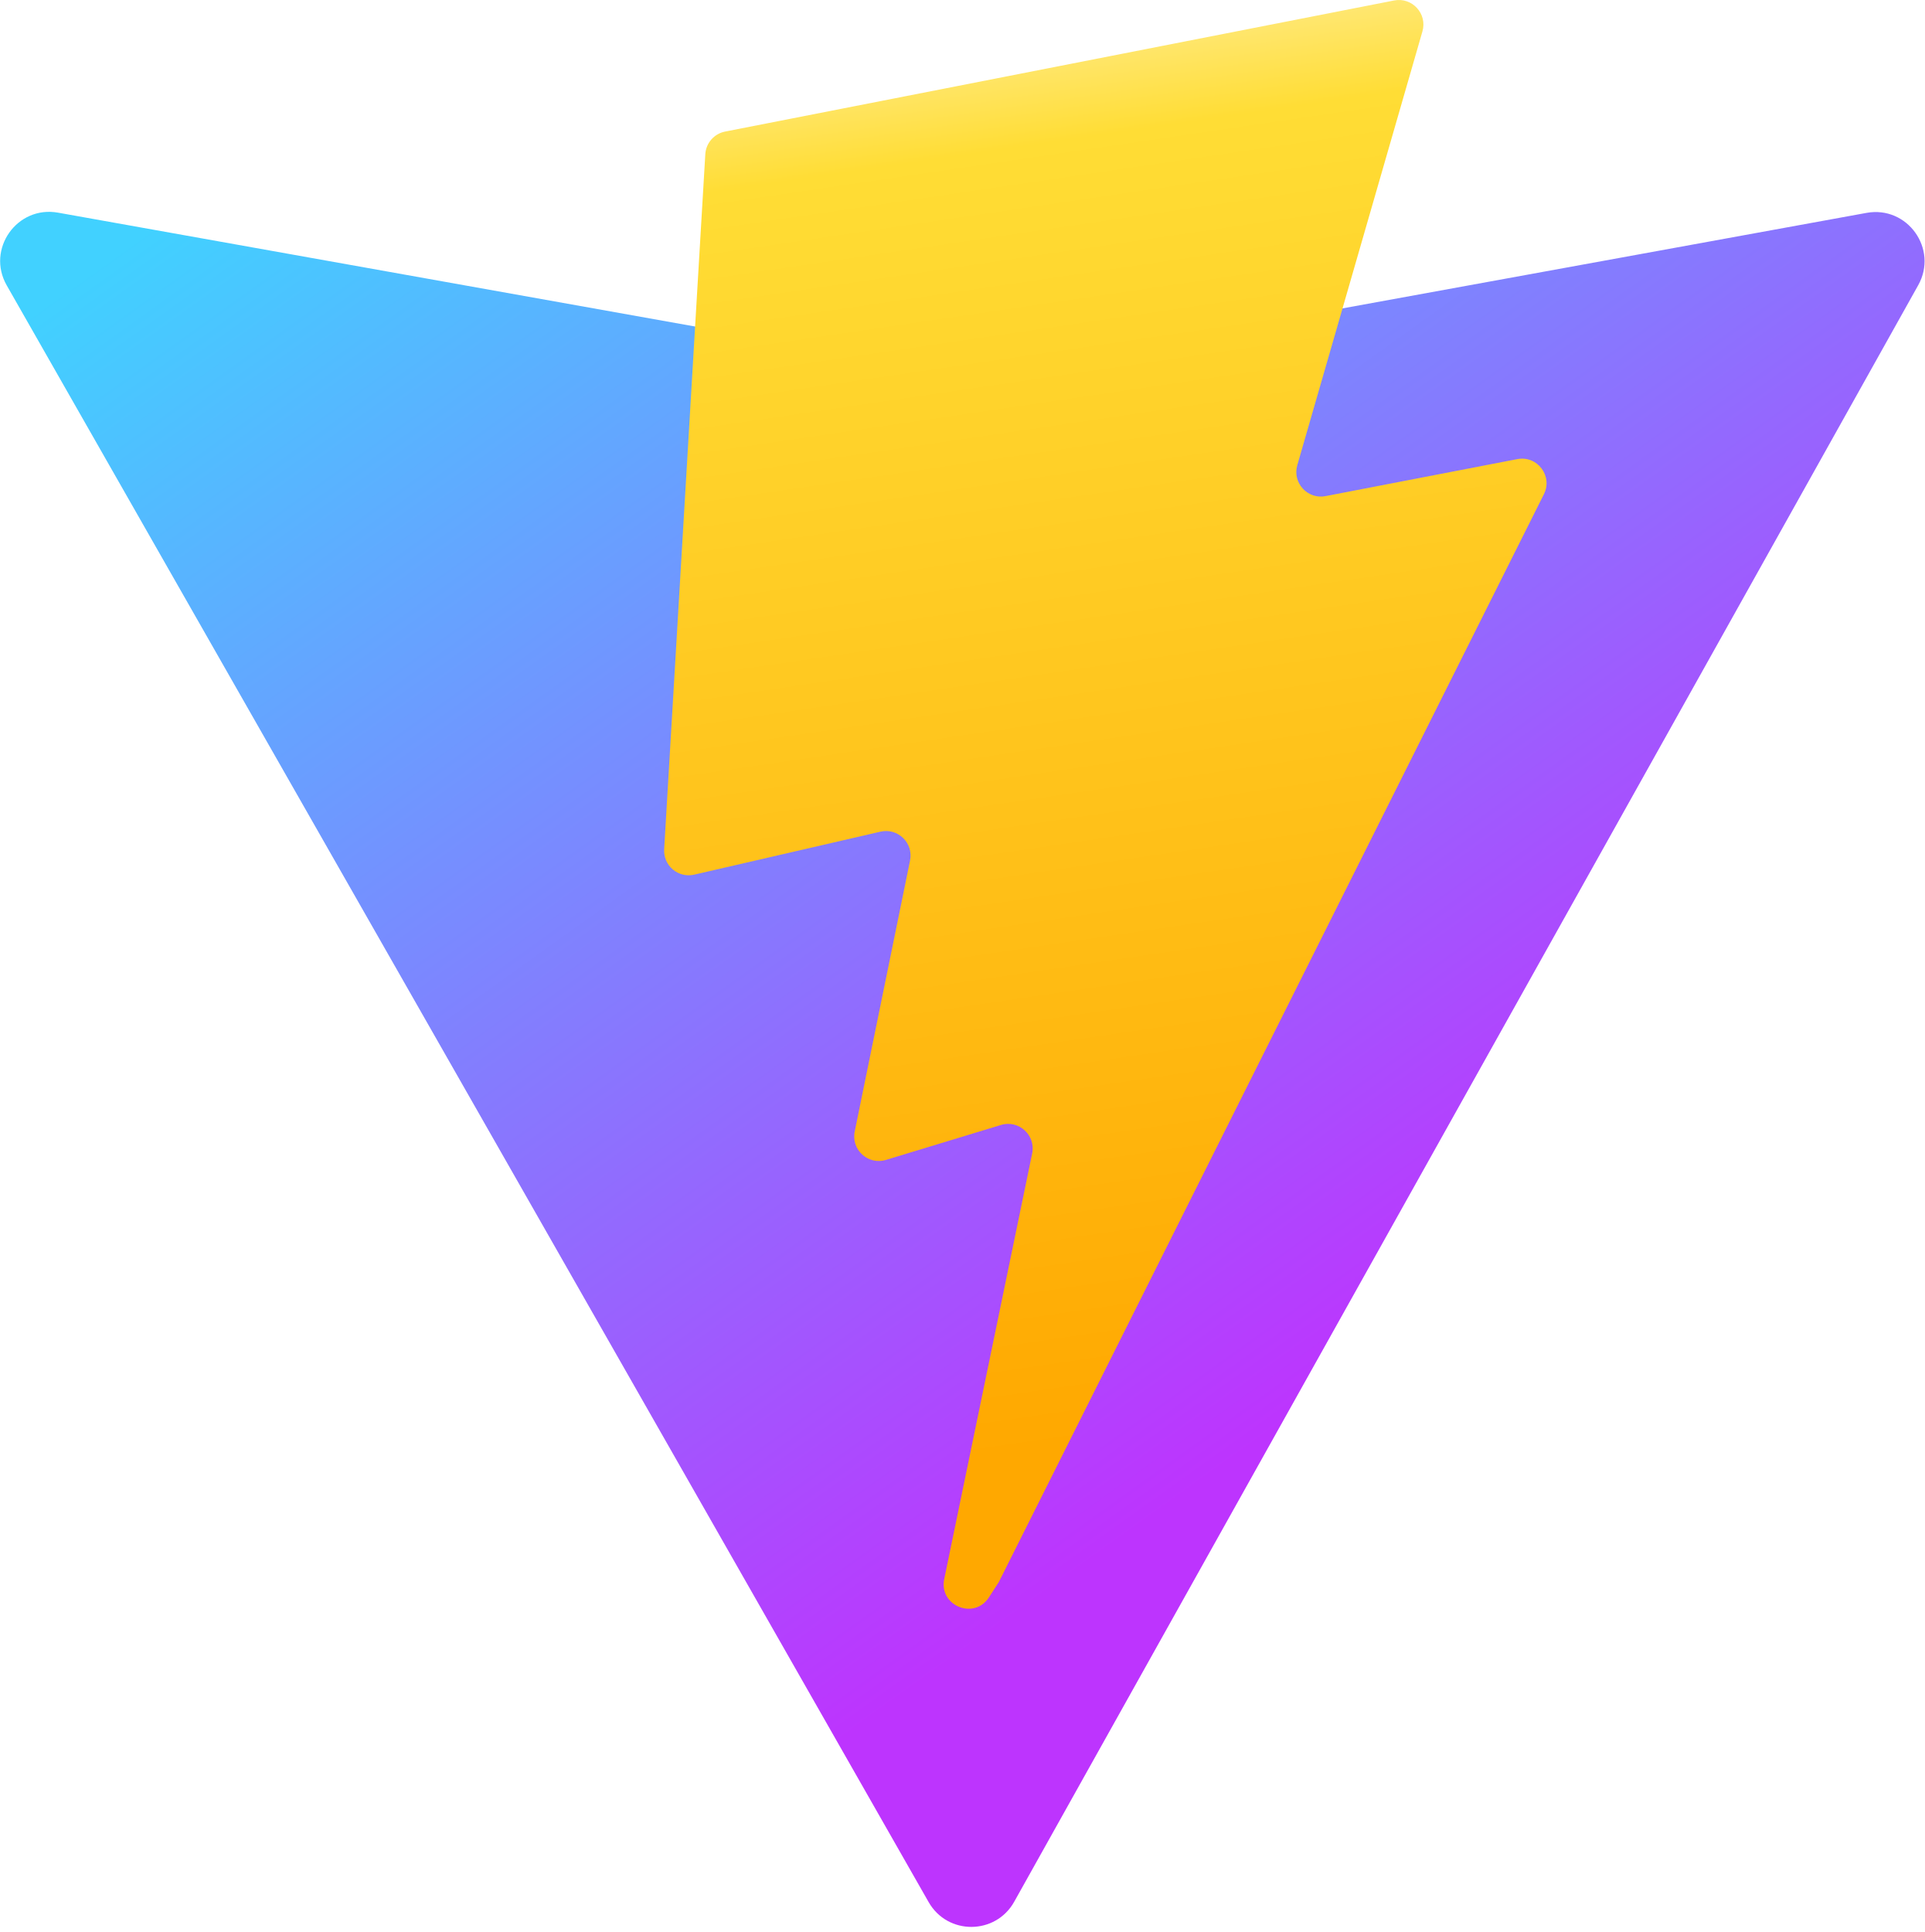
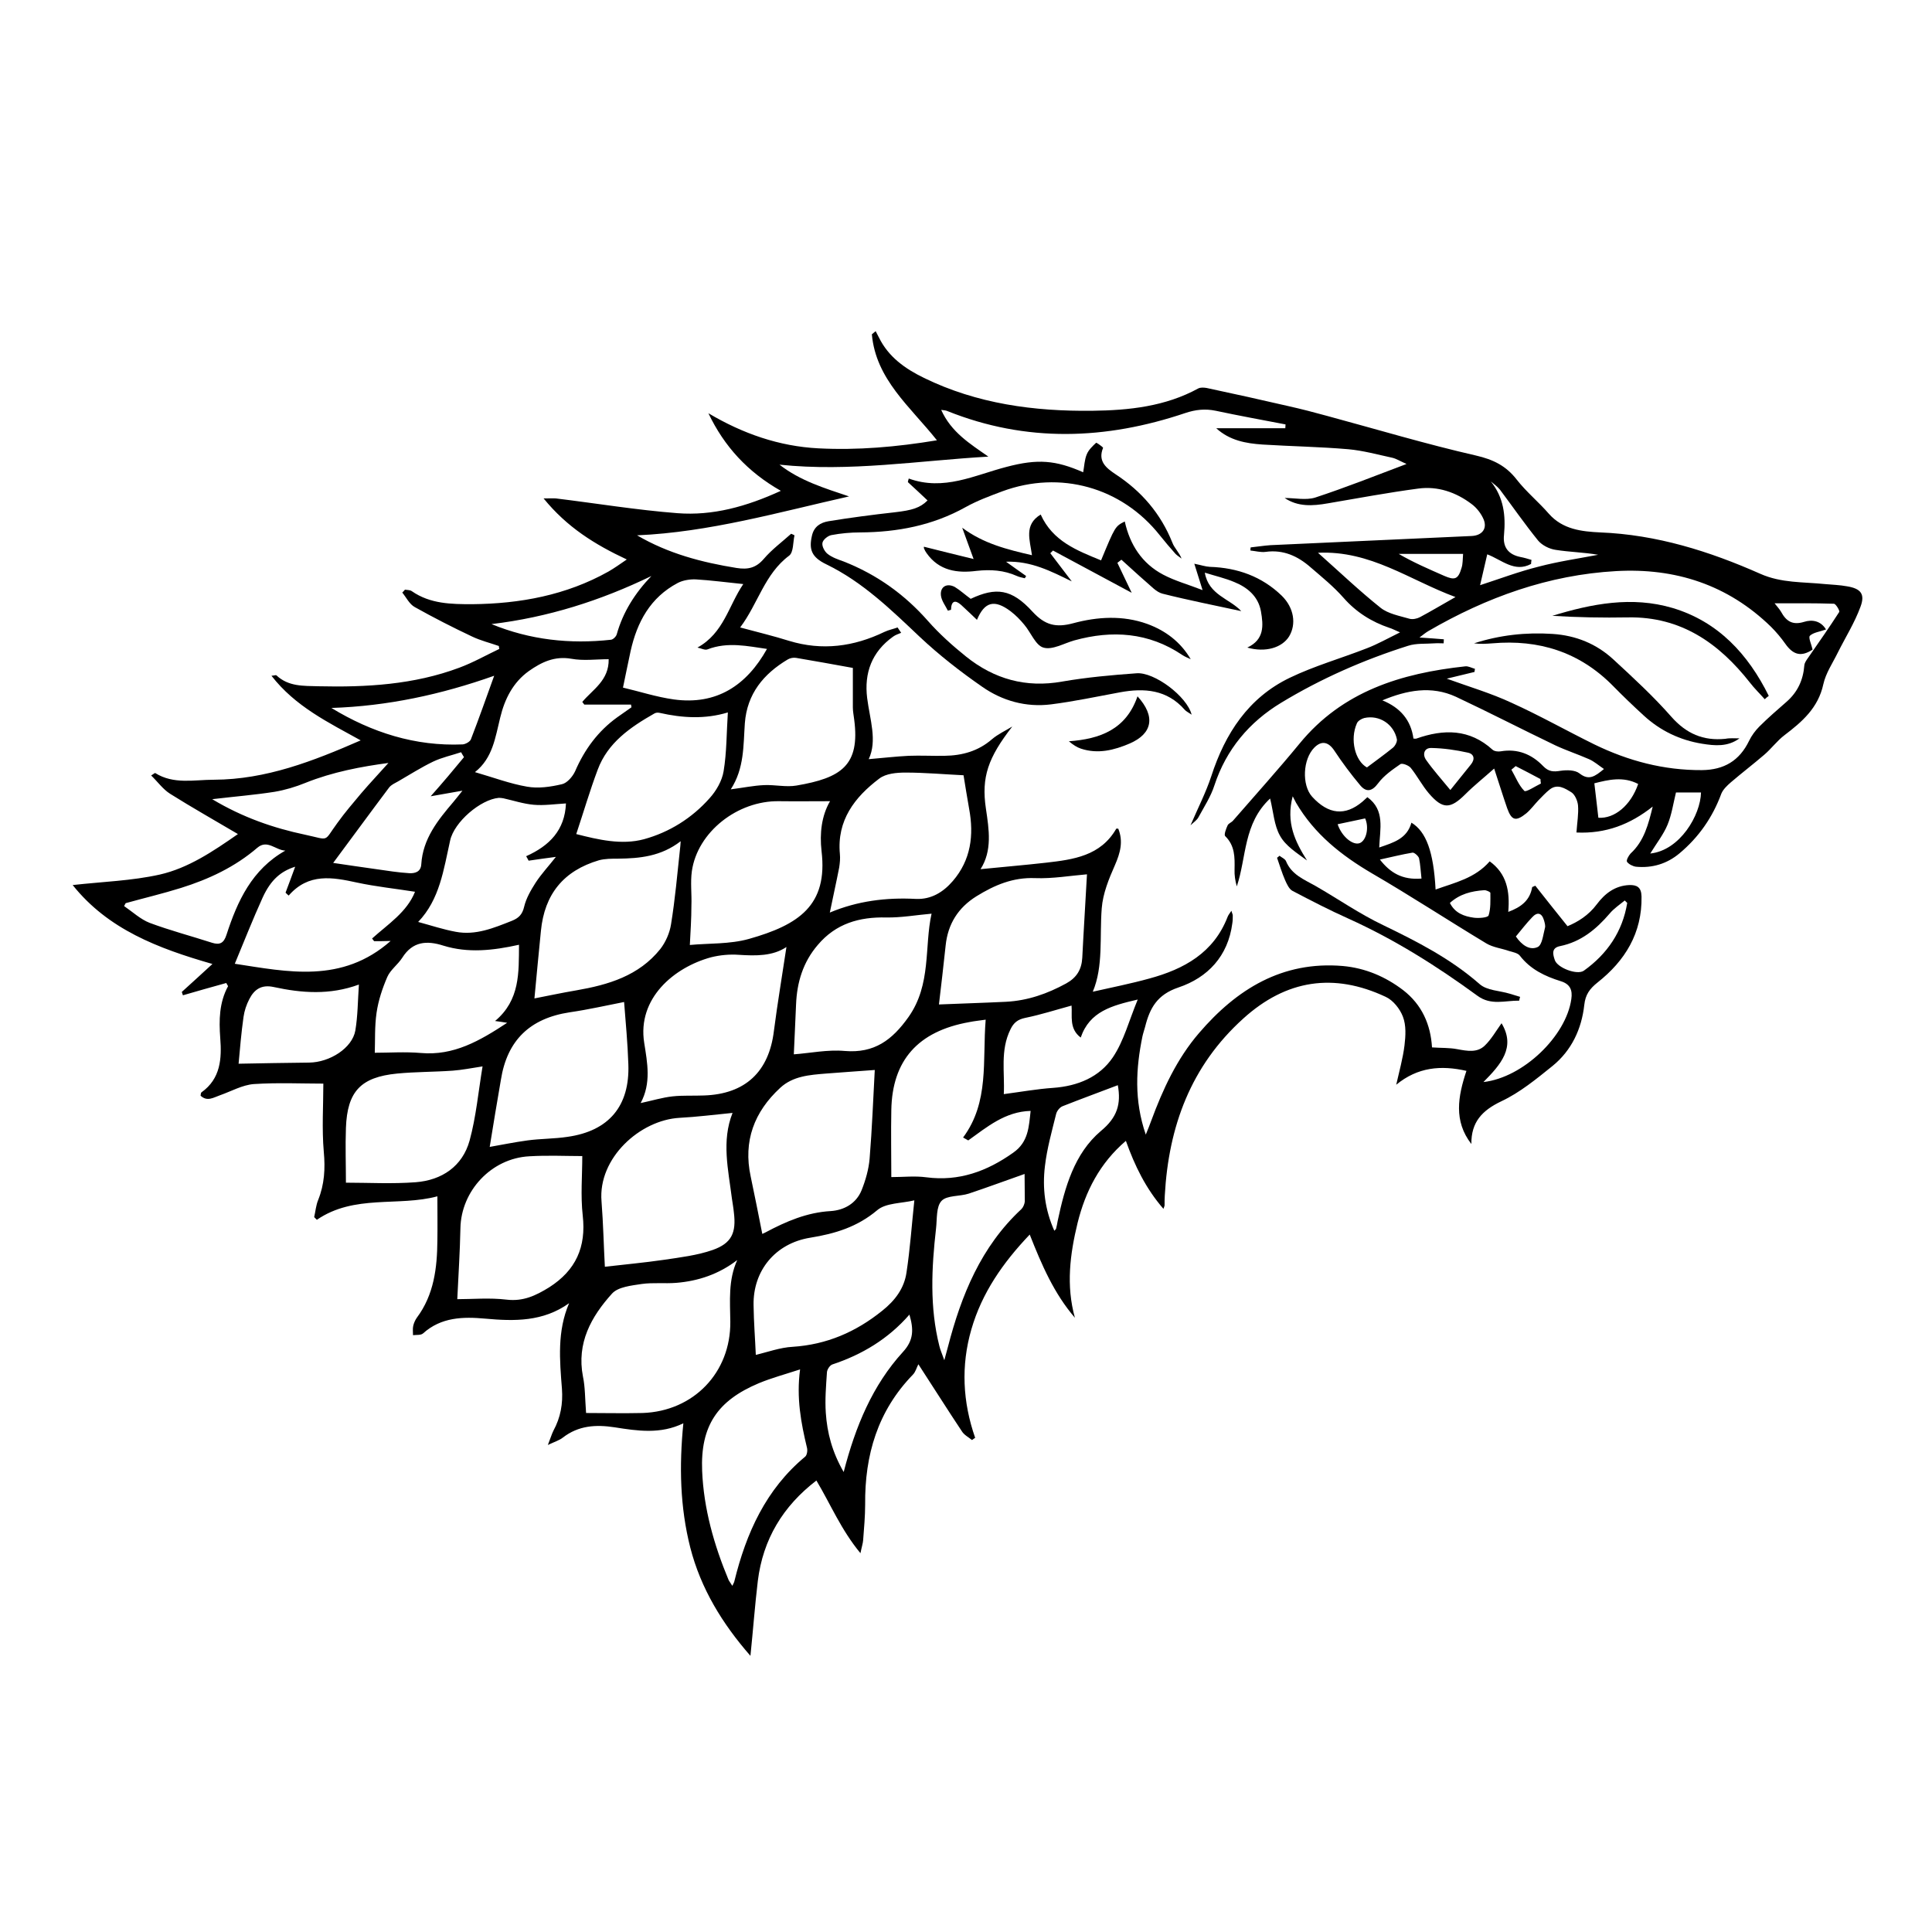
- <svg xmlns="http://www.w3.org/2000/svg" aria-hidden="true" role="img" class="iconify iconify--logos" width="31.88" height="32" preserveAspectRatio="xMidYMid meet" viewBox="0 0 256 257">
-   <defs>
-     <linearGradient id="IconifyId1813088fe1fbc01fb466" x1="-.828%" x2="57.636%" y1="7.652%" y2="78.411%">
-       <stop offset="0%" stop-color="#41D1FF" />
-       <stop offset="100%" stop-color="#BD34FE" />
-     </linearGradient>
-     <linearGradient id="IconifyId1813088fe1fbc01fb467" x1="43.376%" x2="50.316%" y1="2.242%" y2="89.03%">
-       <stop offset="0%" stop-color="#FFEA83" />
-       <stop offset="8.333%" stop-color="#FFDD35" />
-       <stop offset="100%" stop-color="#FFA800" />
-     </linearGradient>
-   </defs>
-   <path fill="url(#IconifyId1813088fe1fbc01fb466)" d="M255.153 37.938L134.897 252.976c-2.483 4.44-8.862 4.466-11.382.048L.875 37.958c-2.746-4.814 1.371-10.646 6.827-9.67l120.385 21.517a6.537 6.537 0 0 0 2.322-.004l117.867-21.483c5.438-.991 9.574 4.796 6.877 9.62Z" />
-   <path fill="url(#IconifyId1813088fe1fbc01fb467)" d="M185.432.063L96.44 17.501a3.268 3.268 0 0 0-2.634 3.014l-5.474 92.456a3.268 3.268 0 0 0 3.997 3.378l24.777-5.718c2.318-.535 4.413 1.507 3.936 3.838l-7.361 36.047c-.495 2.426 1.782 4.5 4.151 3.78l15.304-4.649c2.372-.72 4.652 1.36 4.15 3.788l-11.698 56.621c-.732 3.542 3.979 5.473 5.943 2.437l1.313-2.028l72.516-144.72c1.215-2.423-.88-5.186-3.54-4.672l-25.505 4.922c-2.396.462-4.435-1.77-3.759-4.114l16.646-57.705c.677-2.35-1.37-4.583-3.769-4.113Z" />
+ <svg xmlns="http://www.w3.org/2000/svg" version="1.1" id="Layer_1" x="0px" y="0px" viewBox="0 0 864 864" style="enable-background:new 0 0 864 864;" xml:space="preserve">
+   <g>
+     <path d="M739.1,360.7c-10.1,8-21,12.2-34.1,11.6c0.3-4.5,1-8.3,0.7-12.1c-0.2-2.1-1.4-4.9-3-5.9c-2.8-1.7-6.2-4-9.7-1.2   c-1.8,1.4-3.4,3.2-5,4.8c-1.8,1.9-3.4,4.1-5.4,5.8c-4.7,3.8-6.6,3.3-8.6-2.3c-1.9-5.5-3.6-11-5.8-17.7c-4.7,4.2-9,7.6-12.8,11.4   c-6.8,6.8-10.2,6.9-16.4-0.3c-3-3.5-5.2-7.8-8.1-11.4c-0.9-1.1-3.7-2.2-4.6-1.7c-3.6,2.5-7.4,5.1-10,8.6c-2.8,3.8-5.4,4-8,0.9   c-4.1-4.9-8-10.1-11.5-15.4c-2.6-4-5.7-4.8-9-1.5c-5.2,5.2-5.7,16.8-1,22c7.3,8,14.8,8.7,22.5,2.2c0.6-0.5,1.2-1.1,2.2-2   c8,5.8,5.6,14.2,5.3,22.5c6.4-2.2,12.4-3.9,14.4-11.1c6.6,4,9.9,13,10.8,29.9c8.6-3.1,17.6-5,24.2-12.6c7.6,5.5,9.1,13.3,8.3,22.6   c5.7-2.1,9.7-5.1,10.7-11.1c0.5-0.2,0.9-0.4,1.4-0.6c4.6,5.9,9.3,11.7,14.4,18.1c4.4-1.8,9.4-4.8,13.1-9.8   c3.6-4.8,8.1-8.3,14.5-8.6c3.5-0.1,5.4,1,5.5,5.1c0.3,16.4-7.4,28.8-19.7,38.5c-3.5,2.8-5.4,5.4-5.9,10   c-1.2,10.8-5.7,20.4-14.2,27.3c-7.2,5.8-14.6,11.9-22.9,15.8c-8.6,4.1-13.5,9.3-13.4,19.1c-8-10.3-6-21.3-2.2-32.7   c-11.4-2.6-21.8-1.7-31.4,6.2c1.4-6.2,3-11.9,3.7-17.6c0.5-4.2,0.8-8.9-0.7-12.8c-1.3-3.5-4.4-7.4-7.7-8.9   c-23.2-10.9-44.5-7.7-63.7,9.7c-23.5,21.2-33.4,48.3-35.1,79.1c-0.1,1.5-0.1,3-0.1,4.5c0,0.2-0.1,0.3-0.5,1.5   c-7.9-9.1-12.8-19.2-16.8-30.4c-11.7,10-18.1,22.6-21.6,36.7c-3.4,14-5.2,28-1.2,42.4c-9.3-10.8-14.8-23.5-20.2-37.2   c-12,12.6-21.4,26.1-26.1,42.4c-4.7,16.2-3.9,32.5,1.7,48.5c-0.5,0.3-0.9,0.6-1.4,1c-1.6-1.3-3.6-2.3-4.6-4   c-6.2-9.3-12.1-18.7-19.4-29.9c-0.8,1.5-1.2,3.4-2.5,4.7c-15.7,16.2-21.5,35.9-21.3,58c0,5.3-0.5,10.6-0.9,16   c-0.1,1.4-0.6,2.8-1.2,5.8c-8.7-10.5-13.3-21.8-19.7-32.5c-15,11.5-23.9,26.3-26.2,44.9c-1.3,10.9-2.1,21.8-3.3,33.5   c-12.6-14.4-22.2-30.1-26.9-48.4c-4.6-18.1-5-36.5-3.1-55.6c-10.2,5-20.6,3.4-30.7,1.8c-8.5-1.3-16.2-0.8-23.2,4.6   c-1.5,1.2-3.5,1.8-6.7,3.3c1.2-3,1.7-4.8,2.5-6.4c3.2-5.9,4.3-12,3.8-18.8c-1-12.7-2.2-25.6,3.2-38.2c-11.6,8.3-24.4,8.1-37.5,6.9   c-9.9-0.9-19.7-0.7-27.8,6.6c-1,0.9-3,0.6-4.5,0.8c0-1.4-0.2-2.9,0.1-4.2c0.3-1.3,0.9-2.6,1.6-3.6c7.7-10.3,9.1-22.3,9.2-34.6   c0.1-6.5,0-12.9,0-19.7c-17.4,4.7-37.1-1-53.9,10.5c-0.4-0.4-0.8-0.8-1.2-1.2c0.6-2.6,0.8-5.3,1.8-7.7c2.8-7,3.2-14,2.5-21.5   c-0.9-10.3-0.2-20.8-0.2-30.5c-9.5,0-20.4-0.5-31.1,0.2c-5.1,0.4-10,3.2-15.1,5c-2.9,1-5.7,3-8.7,0.2c0.1-0.6,0.1-1.3,0.4-1.5   c8.6-6.1,9.1-15.2,8.4-24.2c-0.6-8.1-0.5-15.9,3.5-23.3c-0.3-0.5-0.6-0.9-0.8-1.4c-6.5,1.8-12.9,3.6-19.4,5.5   c-0.2-0.5-0.3-1-0.5-1.5c4.3-3.9,8.6-7.8,13.7-12.5c-24.4-7-46.7-15.5-62.5-35.3c13.4-1.5,26.5-1.9,39-4.7   c12.7-2.9,23.7-10.3,34.9-18.1c-10.5-6.2-20.6-11.9-30.3-18c-3.2-2-5.5-5.3-8.5-8.2c1.3-0.8,1.7-1.2,1.8-1.1c8.3,5.2,17.4,3,26.3,3   c23.3-0.1,44.3-8.3,65.6-17.6c-14.4-8-29.2-15.1-39.9-28.9c1.4-0.1,2-0.4,2.2-0.2c5.4,5.1,12.1,4.7,18.8,4.9   c21.4,0.5,42.7-0.7,63-8.3c6.2-2.3,12-5.6,17.9-8.4c-0.1-0.4-0.2-0.9-0.2-1.3c-4-1.4-8.1-2.4-11.9-4.2c-8.7-4.1-17.3-8.5-25.7-13.2   c-2.4-1.3-3.8-4.3-5.6-6.5c0.4-0.4,0.8-0.8,1.2-1.3c1.1,0.2,2.3,0.1,3.1,0.7c8.2,5.7,17.7,5.8,26.9,5.8c21.4-0.2,42.1-4,61-14.6   c2.6-1.5,5-3.2,8.2-5.4c-14.3-6.7-26.7-14.4-37.2-27.3c2.8,0,4.1-0.1,5.5,0c18.1,2.2,36.2,5.2,54.4,6.6c15.7,1.2,30.7-2.9,46.2-10   c-14.8-8.4-25.3-19.8-32.4-34.7c15.3,9.1,31.6,14.8,49.2,15.7c17.5,0.9,34.9-0.6,53-3.6c-11.9-15-27.3-27.2-29.1-47.4   c0.6-0.5,1.1-0.9,1.7-1.4c0.5,1,1,1.9,1.5,2.9c4.3,8.7,11.7,13.9,20.1,18c23.8,11.6,49.2,15,75.3,14.7c16.4-0.2,32.6-1.9,47.4-10   c1-0.5,2.5-0.4,3.7-0.2c12.2,2.6,24.4,5.3,36.5,8.1c5.8,1.3,11.6,2.8,17.4,4.4c22.2,6,44.2,12.6,66.5,17.7   c7.8,1.8,13.5,4.6,18.3,10.8c4.3,5.5,9.8,10,14.4,15.3c6.2,7,14.7,7.9,22.9,8.3c25.3,1,48.8,8.4,71.6,18.5   c9.4,4.2,19.2,3.6,28.9,4.6c3.3,0.3,6.7,0.4,9.9,1c6.1,1,8.2,3.4,6,9.2c-2.6,7.1-6.7,13.6-10.1,20.4c-2.3,4.7-5.4,9.2-6.5,14.2   c-2.3,10.6-9.5,16.8-17.4,22.8c-3.3,2.5-5.9,6.1-9.1,8.8c-4.9,4.2-10,8.1-14.9,12.3c-1.6,1.4-3.4,3.1-4.2,5   c-3.9,10.6-10.1,19.5-18.7,26.7c-5.6,4.7-12.2,6.7-19.5,6c-1.4-0.2-3.2-1.1-4-2.2c-0.4-0.7,0.7-2.7,1.6-3.7   C735.3,376.1,737.2,368.5,739.1,360.7z M512.4,507.4c1.1-2.7,1.8-4.4,2.4-6.1c5.2-14.1,11.5-27.8,21.4-39.3   c16.8-19.6,37.2-32.3,64.3-30c10,0.9,19,4.7,27,10.8c8.4,6.5,12.3,15.4,12.9,25.6c4,0.3,7.7,0.1,11.3,0.8c4.4,0.8,8.9,1.7,12.3-1.6   c2.9-2.8,5-6.5,7.5-10c6.5,10.8-0.4,18.5-8.1,26.3c17.8-2,37-20.6,39.3-37.1c0.6-4-0.5-6.7-4.7-8c-7.1-2.2-13.6-5.3-18.3-11.4   c-0.9-1.2-3.1-1.6-4.8-2.1c-3.4-1.2-7.2-1.6-10.2-3.4c-17.1-10.3-33.9-21.3-51.1-31.3c-13.8-8.1-25.8-17.6-34-31.6   c-0.3-0.6-0.6-1.2-1.5-2.9c-3.1,11.8,1.1,20.3,6.4,28.7c-4.6-3.4-9.6-6.5-12.1-11.1c-2.6-4.6-2.9-10.5-4.4-16.6   c-12,11.2-10.5,26.2-14.9,39.3c-0.7-2.5-1.1-5-1-7.6c0.1-5.4,0.2-10.6-4.2-14.9c-0.6-0.6,0.4-3.3,1.1-4.8c0.4-0.9,1.8-1.3,2.5-2.2   c9.9-11.4,20.1-22.7,29.7-34.4c19.2-23.4,45.4-31.4,74-34.5c1.4-0.2,2.9,0.7,4.4,1.1c-0.1,0.5-0.1,0.9-0.2,1.4c-4.2,1-8.3,2-12.4,3   c9.9,3.6,19.8,6.5,29,10.8c12.6,5.7,24.6,12.5,37,18.6c15.2,7.4,31.1,11.6,48.1,11.5c9.9-0.1,16.8-4.2,21.1-13.1   c1.1-2.3,2.8-4.6,4.6-6.4c3.9-3.9,8.1-7.5,12.2-11.1c4.9-4.3,7.4-9.7,7.9-16.2c0.1-1.2,0.9-2.3,1.6-3.3c4.7-6.8,9.5-13.6,14-20.6   c0.4-0.5-1.5-3.6-2.3-3.7c-8.7-0.3-17.4-0.2-26.6-0.2c1.2,1.5,2.2,2.6,2.9,3.8c2.3,4.2,5.1,6.1,10.3,4.5c3.4-1.1,7.4-0.6,9.8,3.4   c-2.7,1-5.6,1.3-7.2,2.8c-0.8,0.8,0.7,3.9,1.2,6.2c-5,3.3-8.6,2.5-12.2-2.6c-1.9-2.7-4.1-5.3-6.4-7.6   c-19.3-18.8-42.8-26.4-69.3-24.9c-30.2,1.7-57.9,11.7-83.9,26.8c-1.2,0.7-2.3,1.6-4,2.9c4.3,0.3,7.6,0.5,10.9,0.8   c0,0.6-0.1,1.2-0.1,1.8c-1.4,0-2.8-0.1-4.1,0c-3.9,0.3-8.1-0.1-11.8,1.1c-19.9,6.3-39,14.7-56.8,25.5   c-14.2,8.6-24.5,20.8-29.8,36.9c-1.6,5-4.6,9.6-7.1,14.2c-0.7,1.4-2.2,2.3-3.6,3.7c3.3-7.7,6.9-14.7,9.3-22   c6.2-19.1,16.6-35.1,35.1-44c11-5.3,23-8.7,34.5-13.2c4.7-1.8,9.1-4.3,14.8-7.1c-2.6-1.1-3.6-1.7-4.7-2c-8-2.7-14.9-7-20.6-13.5   c-4.4-5-9.6-9.2-14.7-13.6c-5.7-5-12.2-8-20.1-6.9c-2.2,0.3-4.6-0.4-6.8-0.6c0-0.5,0-0.9,0.1-1.4c3-0.3,5.9-0.8,8.9-1   c30-1.4,59.9-2.7,89.9-4.1c4.6-0.2,7.1-3.2,5.4-7.4c-1.1-2.6-3.1-5.2-5.4-6.9c-7-5.3-15.2-8.1-23.9-6.9   c-13.5,1.8-26.9,4.3-40.4,6.6c-6.8,1.2-13.4,1.6-19.3-2.4c4.6,0,9.6,1.1,13.7-0.2c13.4-4.4,26.5-9.6,40.8-15   c-2.9-1.3-4.6-2.4-6.4-2.8c-6.5-1.4-13-3.2-19.6-3.8c-12.8-1.1-25.6-1.3-38.4-2.1c-7.4-0.5-14.7-1.8-20.7-7.3c10.6,0,20.7,0,30.9,0   c0-0.6,0.1-1.2,0.1-1.7c-10.4-2-20.9-3.9-31.2-6.1c-4.8-1-9.1-0.5-13.6,1c-35.6,12-71.1,13.3-106.5-0.9c-0.7-0.3-1.4-0.3-2.7-0.5   c4.5,10,12.8,15.1,21.1,20.9c-31.2,1.8-62,6.9-93.4,3.6c9.2,7.2,20.1,10.5,31.1,14.2c-31.6,7.1-62.5,16-94.8,17.4   c14,8.2,29,12.1,44.5,14.6c5.1,0.8,8.7,0,12.2-4.1c3.6-4.2,8.1-7.5,12.2-11.2c0.5,0.2,1,0.4,1.5,0.7c-0.7,3.1-0.4,7.6-2.4,9.1   c-11,8.2-13.9,21.5-21.9,32.1c7.8,2.1,14.9,3.8,21.9,6c14.8,4.5,28.9,2.6,42.6-4c1.9-0.9,4-1.3,5.9-2c0.5,0.8,1.1,1.6,1.6,2.4   c-1.2,0.5-2.5,0.9-3.6,1.7c-9.5,6.8-13,16.2-11.6,27.5c1.2,9.5,4.6,19,0.7,27.3c6-0.5,12-1.2,17.9-1.5c5.3-0.2,10.7,0.1,16,0   c7.9-0.1,15.1-2.1,21.2-7.4c2.7-2.3,6-3.8,9.1-5.7c-10.8,13.9-13.9,22.6-11.8,36.7c1.4,9.4,2.9,18.8-2.4,27.1   c9.9-1,19.6-1.8,29.3-2.9c12.2-1.4,24.4-3,31.4-15.2c0.1-0.1,0.6,0,0.9,0c2.3,5.7,0.9,10.8-1.5,16.3c-2.7,6.1-5.4,12.7-5.9,19.3   c-1,12.8,0.8,25.9-4,37.3c8.4-1.9,17-3.6,25.3-5.9c15.5-4.2,28.8-11.5,35-27.6c0.3-0.8,0.9-1.5,1.7-2.7c0.3,1.2,0.6,1.6,0.6,2.1   c0,1.2,0,2.3-0.2,3.5c-1.9,14.7-11,24.3-24.1,28.7c-9.5,3.2-12.8,9.2-14.9,17.6c-0.4,1.5-0.9,2.9-1.2,4.3   C508,477.7,507.1,492,512.4,507.4z M262.1,631.9c7.7,0,16.5,0.2,25.3,0c22.8-0.8,39.4-18.1,39.2-40.8c-0.1-9.3-1-18.6,3.1-27.6   c-8.2,6.3-17.4,9.4-27.3,10.2c-5.1,0.4-10.4-0.2-15.4,0.5c-4.6,0.7-10.6,1.3-13.3,4.3c-9.3,10.3-15.9,22.1-13,37.1   C261.7,620.3,261.6,625.3,262.1,631.9z M327.6,497.7c-8.2,0.8-16,1.8-23.7,2.2c-17.7,1-36.5,18-34.9,37.3c0.8,10.2,1,20.4,1.5,29.3   c8.5-1,17.5-1.8,26.4-3.1c7.4-1.1,14.9-2,21.8-4.4c8.5-3,10.6-7.7,9.5-16.7c-0.2-2.1-0.6-4.3-0.9-6.4   C325.7,523.1,322.6,510.3,327.6,497.7z M351.7,423.5c-6.1,4.1-13.6,4-21.3,3.5c-4.1-0.3-8.4,0.1-12.4,1.1   c-16.6,4.5-33.1,18.4-29.9,38.3c1.4,8.9,3.2,18-1.6,26.9c5.2-1.1,9.7-2.5,14.3-3c4.6-0.5,9.3-0.2,14-0.4   c18.5-0.6,29.1-10.6,31.3-28.9C347.7,448.6,349.8,436.2,351.7,423.5z M391.2,478.5c-6.6,0.5-14.2,1-21.8,1.6   c-7.3,0.6-14.8,1.1-20.5,6.4c-11.6,10.7-16.6,23.8-13.2,39.6c1.8,8.5,3.5,17.1,5.2,25.7c0,0,0.8-0.3,1.5-0.7   c9.2-4.9,18.5-8.9,29.1-9.5c6-0.4,11.4-3.4,13.8-9.3c1.8-4.5,3.2-9.4,3.6-14.2C390,504.7,390.5,491.3,391.2,478.5z M408.9,536.8   c-5.8,1.4-12.7,1.1-16.6,4.4c-8.9,7.5-18.8,10.5-29.9,12.3c-15.7,2.5-25.7,14.8-25.4,30.2c0.1,7.6,0.7,15.1,1,22.2   c5.2-1.2,10.8-3.3,16.5-3.6c15.2-1,28.2-6.6,40-16.1c5.8-4.6,9.9-10.1,10.9-17.2C407,558.5,407.7,548.1,408.9,536.8z M260.4,517   c-7.2,0-15.5-0.4-23.7,0.1c-17,0.9-30.5,15.5-30.8,32.2c-0.2,10.5-0.9,21-1.4,31.7c6.7,0,14.5-0.7,22,0.2   c7.5,0.9,13.1-1.8,19.1-5.5c11.9-7.6,16.6-18,15-32.1C259.6,534.7,260.4,525.7,260.4,517z M308.5,422.6c8.4-0.8,17.8-0.3,26.4-2.7   c22.3-6.3,35.4-15,32.5-39.3c-0.9-7.9,0-15.8,3.8-22.3c-7.6,0-15.2,0.1-22.8,0c-18.6-0.3-36.5,13.8-39,31.3c-0.7,5,0,10.3-0.2,15.4   C309.2,410.8,308.8,416.7,308.5,422.6z M486.1,391c-7.4,0.6-15.3,2-23.2,1.7c-9.9-0.4-18.1,3.1-26.2,8.1   c-8.2,5.1-12.8,12.4-13.8,22c-1,9.1-2,18.3-3,26.4c9.5-0.4,19.7-0.7,30-1.2c9.7-0.5,18.5-3.6,26.9-8.2c4.7-2.6,6.9-6.2,7.2-11.5   C484.6,416.1,485.4,404,486.1,391z M239,446.5c5.7-1.1,12.2-2.5,18.7-3.6c14.4-2.5,28-6.5,37.6-18.5c2.4-3.1,4.2-7.2,4.8-11.1   c1.8-11.1,2.8-22.4,4-33.6c0.1-0.9,0.2-1.7,0.3-3.5c-8.8,6.8-18.3,7.7-28.1,7.8c-2.8,0-5.7,0-8.4,0.7c-15.9,4.7-24.4,15.2-26,31.6   C240.9,426.5,239.9,436.7,239,446.5z M430.9,346.7c-8.4-0.4-17.2-1.2-25.9-1.2c-4,0-8.8,0.4-11.8,2.7c-11,8.3-19,18.7-17.6,33.7   c0.2,2,0,4-0.3,6c-1.3,6.7-2.8,13.3-4.2,20.2c12.4-5.2,25.2-6.8,38.5-6.1c6.8,0.3,12.2-3,16.5-8c8.1-9.4,9.5-20.5,7.3-32.3   C432.5,356.6,431.7,351.6,430.9,346.7z M355,471.5c7.1-0.5,15.1-2.2,22.8-1.5c13.2,1.1,21.2-4.9,28.5-15.2   c10.3-14.6,7-31.4,10.3-46.2c-6.8,0.6-13.5,1.8-20.2,1.7c-12.1-0.3-22.6,2.7-30.7,12.3c-6.6,7.7-9.3,16.7-9.7,26.6   C355.7,456.8,355.3,464.4,355,471.5z M219,512.9c5.2-0.9,11-2.1,16.9-2.9c5.9-0.8,12-0.7,17.9-1.6c18.5-2.6,27.9-13.8,27.2-32.5   c-0.3-9.4-1.2-18.7-1.9-27.8c-7.7,1.5-16,3.4-24.3,4.6c-17.8,2.7-28,12.5-30.8,30.2C222.3,492.9,220.6,502.8,219,512.9z M440.8,456   c-2.6,0.4-5,0.6-7.4,1.1c-22.9,4.1-34.4,17.1-34.8,39.3c-0.2,10.2,0,20.4,0,30c5.4,0,10.6-0.6,15.7,0.1c14.6,1.9,27.1-2.7,38.8-11   c6.9-4.8,7-11.7,7.8-18.7c-11.4,0.3-19.5,7.2-27.9,13.2c-0.8-0.4-1.5-0.9-2.3-1.3C442.5,492.8,439.3,474.4,440.8,456z M257.7,373   c9.8,2.5,20.3,5,30.3,2.3c11.3-3.1,21.4-9.4,29.3-18.3c3-3.3,5.6-7.8,6.3-12.1c1.4-8.4,1.3-17.1,1.9-26.3   c-10.2,3.1-20.3,2.5-30.5,0.2c-0.8-0.2-1.8-0.1-2.4,0.3c-10.7,6.1-20.8,13-25.3,25.1C263.8,353.5,261,363.1,257.7,373z    M154.7,528.9c10,0,20.7,0.6,31.2-0.2c11.7-0.9,20.9-7.1,24.1-18.6c2.9-10.6,3.9-21.7,5.8-33.2c-5.2,0.8-9.2,1.6-13.3,1.9   c-8.3,0.6-16.6,0.5-24.9,1.3c-16.3,1.6-22.3,8-22.9,24.3C154.4,512.7,154.7,521,154.7,528.9z M221.4,456.6   c11.2-9.4,10.6-21.6,10.7-34.1c-11.7,2.6-22.8,3.8-33.8,0.4c-7.5-2.4-13.8-1.9-18.4,5.4c-2,3.1-5.3,5.4-6.7,8.6   c-2.2,5.1-4,10.5-4.8,16c-0.9,6.2-0.6,12.6-0.8,17.9c6.4,0,13.5-0.5,20.6,0.1c14.7,1.3,26.3-5.4,38.6-13.5   C224.5,457,223.5,456.9,221.4,456.6z M327.5,709.2c0.5-1.1,0.8-1.5,0.9-2c5.3-21.6,14.1-41.2,31.7-55.8c0.8-0.7,1.1-2.7,0.8-3.9   c-2.7-11.2-4.8-22.4-3.1-35.1c-6.7,2.2-12.7,3.8-18.5,6.2c-18.5,7.8-26.1,19.1-25.3,39.2c0.7,16.9,5.3,33.1,11.8,48.7   C326.2,707.3,326.7,707.9,327.5,709.2z M381.4,298.7c-8.8-1.6-17.1-3.1-25.4-4.5c-1.2-0.2-2.7,0.1-3.7,0.7   c-10.9,6.5-18.2,15.4-19.2,28.5c-0.7,10-0.2,20.2-6.3,29.6c5.5-0.7,10.2-1.7,15-1.9c4.8-0.2,9.8,1,14.4,0.2   c19.9-3.4,28.5-8.9,25.8-29.5c-0.2-1.8-0.6-3.6-0.6-5.4C381.4,310.5,381.4,304.5,381.4,298.7z M253.1,359.3   c-5.1,0.3-9.8,1-14.4,0.6c-4.6-0.4-9.1-1.9-13.6-2.9c-0.6-0.1-1.3-0.2-2-0.2c-8.2,0.7-20,10.8-21.8,19.1   c-2.9,12.9-4.6,26.3-14.3,36.4c5.9,1.6,11.3,3.4,16.8,4.4c8.9,1.7,17-1.7,25.1-4.9c3-1.2,4.7-2.8,5.5-6.3c0.9-3.8,3-7.4,5.1-10.7   c2.6-4,5.9-7.5,9.1-11.6c-4.4,0.6-8.3,1.1-12.2,1.7c-0.4-0.7-0.7-1.4-1.1-2C245.8,378.2,252.6,371.2,253.1,359.3z M167.3,420.9   c-0.3-0.4-0.6-0.8-0.9-1.2c7.1-6.4,15.6-11.8,19.2-20.9c-8.9-1.4-17.5-2.3-25.9-4.1c-11-2.4-21.7-4.4-30.6,5.8   c-0.5-0.4-0.9-0.8-1.4-1.3c1.5-3.9,2.9-7.8,4.3-11.6c-6.3,2-10.8,5.7-14.5,13.7c-4.5,9.9-8.5,20.1-12.5,29.7   c23.6,3.6,47.9,9,69.7-10.2C171.6,420.9,169.5,420.9,167.3,420.9z M272.2,294.8c-5.6,0-11.3,0.8-16.7-0.2c-7.5-1.3-13.3,1.5-19,5.5   c-7.1,5.1-10.8,12.5-12.8,20.8c-2.2,8.8-3.3,18.1-11.3,24.4c8.3,2.4,15.7,5.2,23.3,6.5c5,0.9,10.5,0.1,15.6-1.1   c2.3-0.5,4.8-3.4,5.9-5.8c4.2-9.7,10.2-17.9,18.8-24.1c2.1-1.5,4.3-3,6.4-4.5c-0.1-0.4-0.1-0.8-0.2-1.2c-7,0-14,0-20.9,0   c-0.3-0.4-0.6-0.8-0.9-1.2C265,308.4,272.4,304.3,272.2,294.8z M311.9,289.6c11.8-6.5,13.9-18.7,20.5-28.4   c-7.8-0.8-14.5-1.7-21.3-2.1c-2.6-0.1-5.7,0.4-8,1.6c-12.3,6.5-18.2,17.5-21.1,30.5c-1.2,5.5-2.3,11.1-3.4,16.3   c7.3,1.7,14.9,4.2,22.8,5.3c19.1,2.6,32.5-6.3,41.6-22.6c-8.6-1.2-17.5-3.3-26.6,0.2C315.3,290.9,313.5,289.9,311.9,289.6z    M106.7,475.7c10.6-0.2,21.1-0.4,31.5-0.5c9.3-0.1,19.3-6.5,20.7-14.3c1.1-6.5,1.1-13.1,1.6-20.6c-13.1,4.8-25.6,3.8-38.1,1.1   c-5.5-1.2-8.7,1.1-10.9,5.4c-1.3,2.5-2.2,5.2-2.6,8C107.9,461.9,107.3,469,106.7,475.7z M448.9,489.3c7.6-1,14.8-2.3,22.1-2.8   c11-0.8,20.7-4.8,26.7-13.7c4.9-7.3,7.2-16.4,11.1-25.8c-11.6,2.7-21.5,5.3-25.5,17c-5.3-4-3.7-9.7-4.1-14.3   c-7,1.9-13.8,4.1-20.7,5.5c-3.4,0.7-5.2,2.2-6.6,5.1C447.2,469.8,449.4,479.6,448.9,489.3z M458.2,525c-8.8,3.1-16.9,6.1-25,8.8   c-4,1.3-9.7,0.7-12.1,3.2c-2.5,2.6-2,8.1-2.5,12.4c-2,17.6-2.9,35.2,1.5,52.6c0.4,1.7,1.2,3.4,2.2,6.3c0.8-3,1.2-4.4,1.6-5.9   c6-23.2,14.8-44.9,32.9-61.7c0.8-0.8,1.4-2.3,1.5-3.4C458.3,533.1,458.2,528.8,458.2,525z M207.5,338.6c-0.4-0.7-0.9-1.4-1.3-2.2   c-4.2,1.4-8.5,2.3-12.5,4.2c-5.4,2.6-10.4,5.8-15.6,8.8c-1.4,0.8-3.1,1.5-4.1,2.8c-8.5,11.3-16.8,22.7-25,33.7   c6.6,1,13,1.9,19.3,2.8c4.9,0.7,9.8,1.5,14.8,1.8c2.4,0.1,5.1-0.5,5.3-4c0.7-11.4,7.4-19.7,14.3-27.8c1.1-1.3,2.1-2.6,4.1-5.1   c-5.6,1-9.5,1.7-14.2,2.5C198.2,349.8,202.9,344.2,207.5,338.6z M632.1,330.3c0.7,0,1,0.1,1.3,0c12.2-4.3,23.8-4.4,34.1,5   c0.8,0.7,2.5,0.9,3.6,0.7c7.6-1.3,13.9,1.3,19,6.6c2.5,2.6,4.7,2.6,7.8,2.1c2.8-0.4,6.5-0.4,8.5,1.2c4.2,3.3,6.9,1.3,10.9-2   c-2.5-1.7-4.4-3.4-6.7-4.4c-5-2.2-10.2-3.9-15.1-6.2c-14.8-7.1-29.5-14.7-44.4-21.7c-11.1-5.1-22.1-2.9-32.9,1.6   C626.3,316.5,631,322.1,632.1,330.3z M56.2,403.9c-0.2,0.4-0.5,0.9-0.7,1.3c3.8,2.6,7.3,5.9,11.4,7.5c9.1,3.4,18.6,5.9,27.9,8.9   c3.5,1.1,5.3,0.2,6.5-3.6c4.9-15.1,11.4-29.2,26.3-37.6c-4.4-0.2-8-5.1-12.5-1.3c-10,8.6-21.7,14.1-34.2,18   C72.9,399.6,64.5,401.6,56.2,403.9z M148.2,316.6c18.1,11,37.5,17.2,58.7,16.3c1.3-0.1,3.3-1.2,3.7-2.3c3.6-9.3,6.9-18.7,10.4-28.4   C197.3,310.6,173.2,315.8,148.2,316.6z M94.9,357.4c13.7,8.2,27.4,12.9,41.6,15.9c11.2,2.4,8,3.4,14.4-5.3c3.3-4.6,7-8.9,10.6-13.2   c4.1-4.8,8.4-9.3,12.2-13.6c-12,1.6-24.9,4-37.1,8.9c-4.4,1.8-9.1,3.2-13.8,4C113.9,355.5,105,356.2,94.9,357.4z M377.3,658.3   c5.3-20.5,12.9-38.8,26.5-53.7c4.9-5.3,4.8-10.2,2.9-16.7c-9.5,10.9-21.2,17.9-34.5,22.3c-1.1,0.4-2.4,2.3-2.4,3.7   c-0.4,6-0.9,12-0.5,17.9C369.9,640.7,372.1,649.3,377.3,658.3z M499.9,485.3c-8.4,3.2-16.6,6.2-24.7,9.4c-1.3,0.5-2.6,2.2-2.9,3.5   c-1.9,7.7-4.1,15.5-5,23.3c-1.2,9.8,0,19.5,4.2,28.9c0.4-0.5,0.8-0.7,0.8-1c0.3-1.1,0.5-2.3,0.7-3.4c3.2-15,7.4-30.1,19.3-40.2   C499.7,499.7,501.4,493.7,499.9,485.3C499.8,485.1,499.8,485,499.9,485.3z M291.3,257.6c-22.7,11-46.3,18.5-71.5,21.5   c17.3,7.1,35.1,9,53.4,7c1-0.1,2.3-1.4,2.6-2.4C278.6,273.7,284,265.2,291.3,257.6z M650.9,267c-20.6-7.6-37.9-20.9-61.5-19.8   c9.9,8.8,18.6,17.1,28,24.6c3.4,2.7,8.4,3.6,12.9,4.9c1.4,0.4,3.4,0,4.7-0.7C639.9,273.4,644.7,270.5,650.9,267z M684.9,250.4   c-0.1,0.6-0.2,1.2-0.2,1.8c-7.4,4-13.2-1.9-19.6-4.3c-1.1,4.8-2.1,9.2-3.2,13.8c8.9-2.9,17.4-6.1,26.2-8.3   c8.7-2.3,17.7-3.6,26.6-5.3c-6.3-1.1-12.7-1.2-19-2.2c-2.8-0.4-6-2-7.8-4.1c-6-7.4-11.4-15.2-17.1-22.8c-1.1-1.4-2.7-2.5-4.1-3.7   c5.8,7.2,6.7,15.3,5.9,23.9c-0.6,5.5,1.9,8.8,7.4,9.9C681.6,249.4,683.3,249.9,684.9,250.4z M727.7,403.8c-0.4-0.4-0.7-0.7-1.1-1.1   c-2.3,1.9-4.9,3.6-6.8,5.9c-6,7-12.8,12.6-22.1,14.5c-4.1,0.8-3.2,3.8-2.4,6.2c1.1,3.5,10,6.9,13,4.8   C718.8,426.6,725.6,416.6,727.7,403.8z M611.3,343.2c4-3,7.9-5.8,11.6-8.8c1-0.8,2-2.7,1.8-3.8c-1.4-6.8-7.9-11-14.6-9.5   c-1.2,0.3-2.9,1.3-3.3,2.4C603.6,330.7,606,340.3,611.3,343.2z M749.5,354.4c-1.2,4.9-1.9,9.9-3.8,14.5c-1.8,4.3-4.8,8.1-7.7,12.8   c13.3-1.4,22.5-17.2,22.7-27.3C757.1,354.4,753.5,354.4,749.5,354.4z M648.6,353.3c3.7-4.6,6.4-8,9.1-11.3c2.1-2.5,1.5-4.8-1.2-5.4   c-5.4-1.2-10.9-2-16.4-2.1c-3.2-0.1-4.1,2.9-2.3,5.4C640.9,344.3,644.5,348.3,648.6,353.3z M714.8,365.7   c7.2,0.5,14.5-5.5,17.8-15.1c-6.7-3.5-13.3-1.9-19.6-0.3C713.7,355.9,714.2,360.8,714.8,365.7z M654.3,247.7c-10.2,0-19.5,0-28.8,0   c6.7,3.9,13.5,6.8,20.3,9.8c4.8,2.1,6.3,1.6,7.8-3.5C654.2,252.2,654.1,250.2,654.3,247.7z M648.4,403.8c2.3,4.6,6.4,6,10.7,6.6   c2.2,0.3,6.2,0,6.6-1c1-3.1,0.8-6.7,0.8-10.1c0-0.4-1.9-1.3-2.8-1.2C658,398.5,652.8,399.8,648.4,403.8z M635.7,392.9   c-0.4-3.4-0.5-6.3-1.1-9.1c-0.3-1-2.1-2.6-2.9-2.5c-4.8,0.8-9.5,2-14.6,3.1C621.7,390.3,627.1,393.6,635.7,392.9z M677.9,418.8   c2.6,3.8,6.2,6.4,9.8,4.7c2-1,2.4-5.5,3.2-8.5c0.3-1-0.1-2.3-0.4-3.4c-1-3.4-3-3.9-5.3-1.4C682.6,412.9,680.4,415.8,677.9,418.8z    M598.2,368.6c1.8,5.5,6.9,9.7,10,8.4c2.9-1.3,4.1-7,2.3-11C606.4,366.9,602.3,367.7,598.2,368.6z M677.8,342.6   c-0.6,0.5-1.2,1.1-1.9,1.6c1.9,3.3,3.3,7,5.8,9.5c0.7,0.7,4.9-2.1,7.4-3.3c-0.1-0.7-0.2-1.3-0.2-2   C685.3,346.5,681.6,344.5,677.8,342.6z" />
+     <path d="M532.9,319.6c-1.6-1.1-2.5-1.5-3.1-2.2c-7.9-9-18-9.8-28.9-7.8c-10.3,1.9-20.6,4.1-30.9,5.4c-11.2,1.4-21.8-1.6-30.8-7.9   c-9.8-6.8-19.3-14.2-28-22.4c-12.9-12.2-25.4-24.4-41.6-32.3c-6.7-3.2-7.9-6.7-6.5-12.8c0.9-4.1,3.8-5.9,7.4-6.5   c9.8-1.6,19.7-2.9,29.6-4c7.9-0.9,11.4-2,14.7-5.3c-2.9-2.7-5.8-5.5-8.8-8.2c0.1-0.5,0.2-1,0.4-1.6c15.7,5.7,29.4-1.5,43.7-5.2   c14-3.7,22-3,34.3,2.4c0.5-2.7,0.6-5.6,1.6-8c0.8-2,2.6-3.7,4.2-5.2c0.2-0.1,3.2,2,3.1,2.3c-2.5,6.1,1.6,9.1,5.6,11.8   c11.6,7.6,20.2,17.6,25.4,30.6c0.9,2.4,3,4.3,4.1,7.1c-0.9-0.7-1.9-1.3-2.7-2.1c-2.4-2.7-4.8-5.5-7.1-8.4   c-17-21.4-44.5-29.1-70.3-19.6c-5.6,2.1-11.3,4.2-16.5,7.1c-14.7,8.2-30.5,11.2-47.1,11.3c-4.3,0-8.7,0.4-12.9,1.2   c-1.6,0.3-3.8,2.1-4,3.5c-0.3,1.5,1,3.9,2.3,4.9c2,1.6,4.7,2.5,7.2,3.4c14.7,5.8,27.1,14.6,37.6,26.5c5.1,5.8,11,11.1,17.1,16   c12.6,10.1,26.8,14.1,43,11.2c11-1.9,22.1-2.9,33.2-3.7C516.2,300.4,530.9,311.5,532.9,319.6z" />
+     <path d="M534.1,252.1c3,0.6,5,1.3,7,1.4c12.3,0.4,23.2,4.3,32.1,12.9c5.5,5.4,6.6,12.7,3.3,18.2c-3.2,5.1-10.6,7.3-18.7,5   c7.7-3.6,7.2-9.9,6.1-16.2c-1.2-6.7-6-10.7-11.9-13.1c-4-1.7-8.4-2.7-13.2-4.2c1.7,10,11.1,11.6,16.3,17.2   c-12-2.6-23.7-4.9-35.2-7.8c-2.8-0.7-5.1-3.4-7.5-5.4c-3.7-3.2-7.2-6.5-10.9-9.8c-0.6,0.5-1.2,0.9-1.8,1.4   c2.1,4.5,4.3,8.9,6.4,13.4c-11.8-6.3-23.5-12.6-35.2-18.9c-0.4,0.4-0.8,0.8-1.2,1.2c3.2,4.2,6.4,8.4,9.6,12.6   c-9.2-4.5-18.2-9.2-29.4-8.8c3.3,2.4,6.2,4.4,9,6.4c-0.2,0.3-0.4,0.7-0.6,1c-1.2-0.3-2.4-0.5-3.5-1c-5.8-2.6-11.7-3-18.1-2.3   c-8.6,1.1-16.7,0-22.3-7.9c-0.5-0.7-0.9-1.4-1.2-2.2c-0.1-0.3,0-0.6,0-0.7c6.9,1.7,13.8,3.5,22.2,5.5c-2.1-5.7-3.6-9.9-5.1-14   c9.5,7.1,20,9.7,31.2,12.3c-0.9-6.8-3.7-13.6,3.9-18.2c5.4,12,16.3,16.1,27,20.5c6.3-15.2,6.3-15.2,10.6-17.4   c2.3,10.4,7.7,18.8,17.2,23.8c5.3,2.8,11.2,4.4,17.6,6.9C536.3,259.1,535.2,255.5,534.1,252.1z" />
+     <path d="M434.1,267.8c11.3-5.3,18.3-4.5,27.6,5.7c5.6,6.1,10.5,7.3,18.3,5.2c10.8-2.9,22.1-3.6,33,0.3c8.2,3,14.9,8,19.5,15.8   c-1.3-0.6-2.6-1.1-3.8-1.9c-15-10.1-31.3-11.2-48.3-6.5c-4.6,1.3-9.8,4.4-13.8,3.2c-3.5-1-5.6-6.8-8.6-10.3c-1.8-2.2-3.8-4.2-6-5.9   c-7.3-5.5-11.7-4.3-15.1,3.8c-2.3-2.2-4.7-4.5-7.1-6.7c-2.6-2.3-4.4-1.9-4.5,2.2c-0.5,0.1-0.9,0.3-1.4,0.4   c-1.1-2.2-2.8-4.4-3.1-6.7c-0.5-4,2.6-5.8,6.2-3.9C429.3,263.9,431.5,265.9,434.1,267.8z" />
+     <path d="M777.9,330.2c-5.3,3.9-11.1,3.3-16.7,2.4c-9.9-1.6-18.7-5.8-26.1-12.6c-4.8-4.4-9.5-8.9-14-13.5   c-14.9-15-33-20.6-53.7-18.8c-2.7,0.2-5.4,0.4-8.2,0c11.5-3.7,23.2-5,35.2-4.2c10.4,0.7,19.5,4.4,27.1,11.4   c8.9,8.2,17.9,16.5,25.9,25.6c6.7,7.6,14.3,10.9,24.2,9.9C773.6,330,775.8,330.2,777.9,330.2z" />
+     <path d="M679.4,447.5c-6.3-0.1-12.6,2.3-18.7-2.2c-18.2-13.3-37.1-25.2-57.7-34.5c-8.5-3.8-16.8-8.1-25-12.4   c-1.5-0.8-2.5-3-3.3-4.8c-1.4-3.2-2.4-6.6-3.6-10c0.4-0.3,0.8-0.6,1.1-0.9c1,0.8,2.5,1.4,2.9,2.4c2.5,6.1,8.1,8.2,13.2,11.1   c10.1,5.8,19.7,12.5,30.2,17.5c15.3,7.4,30.2,15,43.2,26.4c3.3,2.9,8.9,2.9,13.5,4.3c1.5,0.5,3.1,0.9,4.6,1.4   C679.6,446.4,679.5,446.9,679.4,447.5z" />
+     <path d="M789.2,312.7c-2.2-2.5-4.6-4.8-6.6-7.4c-13.9-17.7-30.9-29.6-54.5-29.2c-11.3,0.2-22.6,0-33.9-0.7   c17.6-5.4,35.6-8.9,53.8-3.5c20.4,6.1,33.8,20.7,43,39.3C790.3,311.7,789.7,312.2,789.2,312.7z" />
+     <path d="M508.7,311.4c8.2,9,6.7,16.7-3.5,21.1c-7,3-14.2,4.8-21.8,2.3c-1.8-0.6-3.5-1.7-5.4-3.3C492,330.5,503.6,326.2,508.7,311.4   z" />
+   </g>
</svg>
